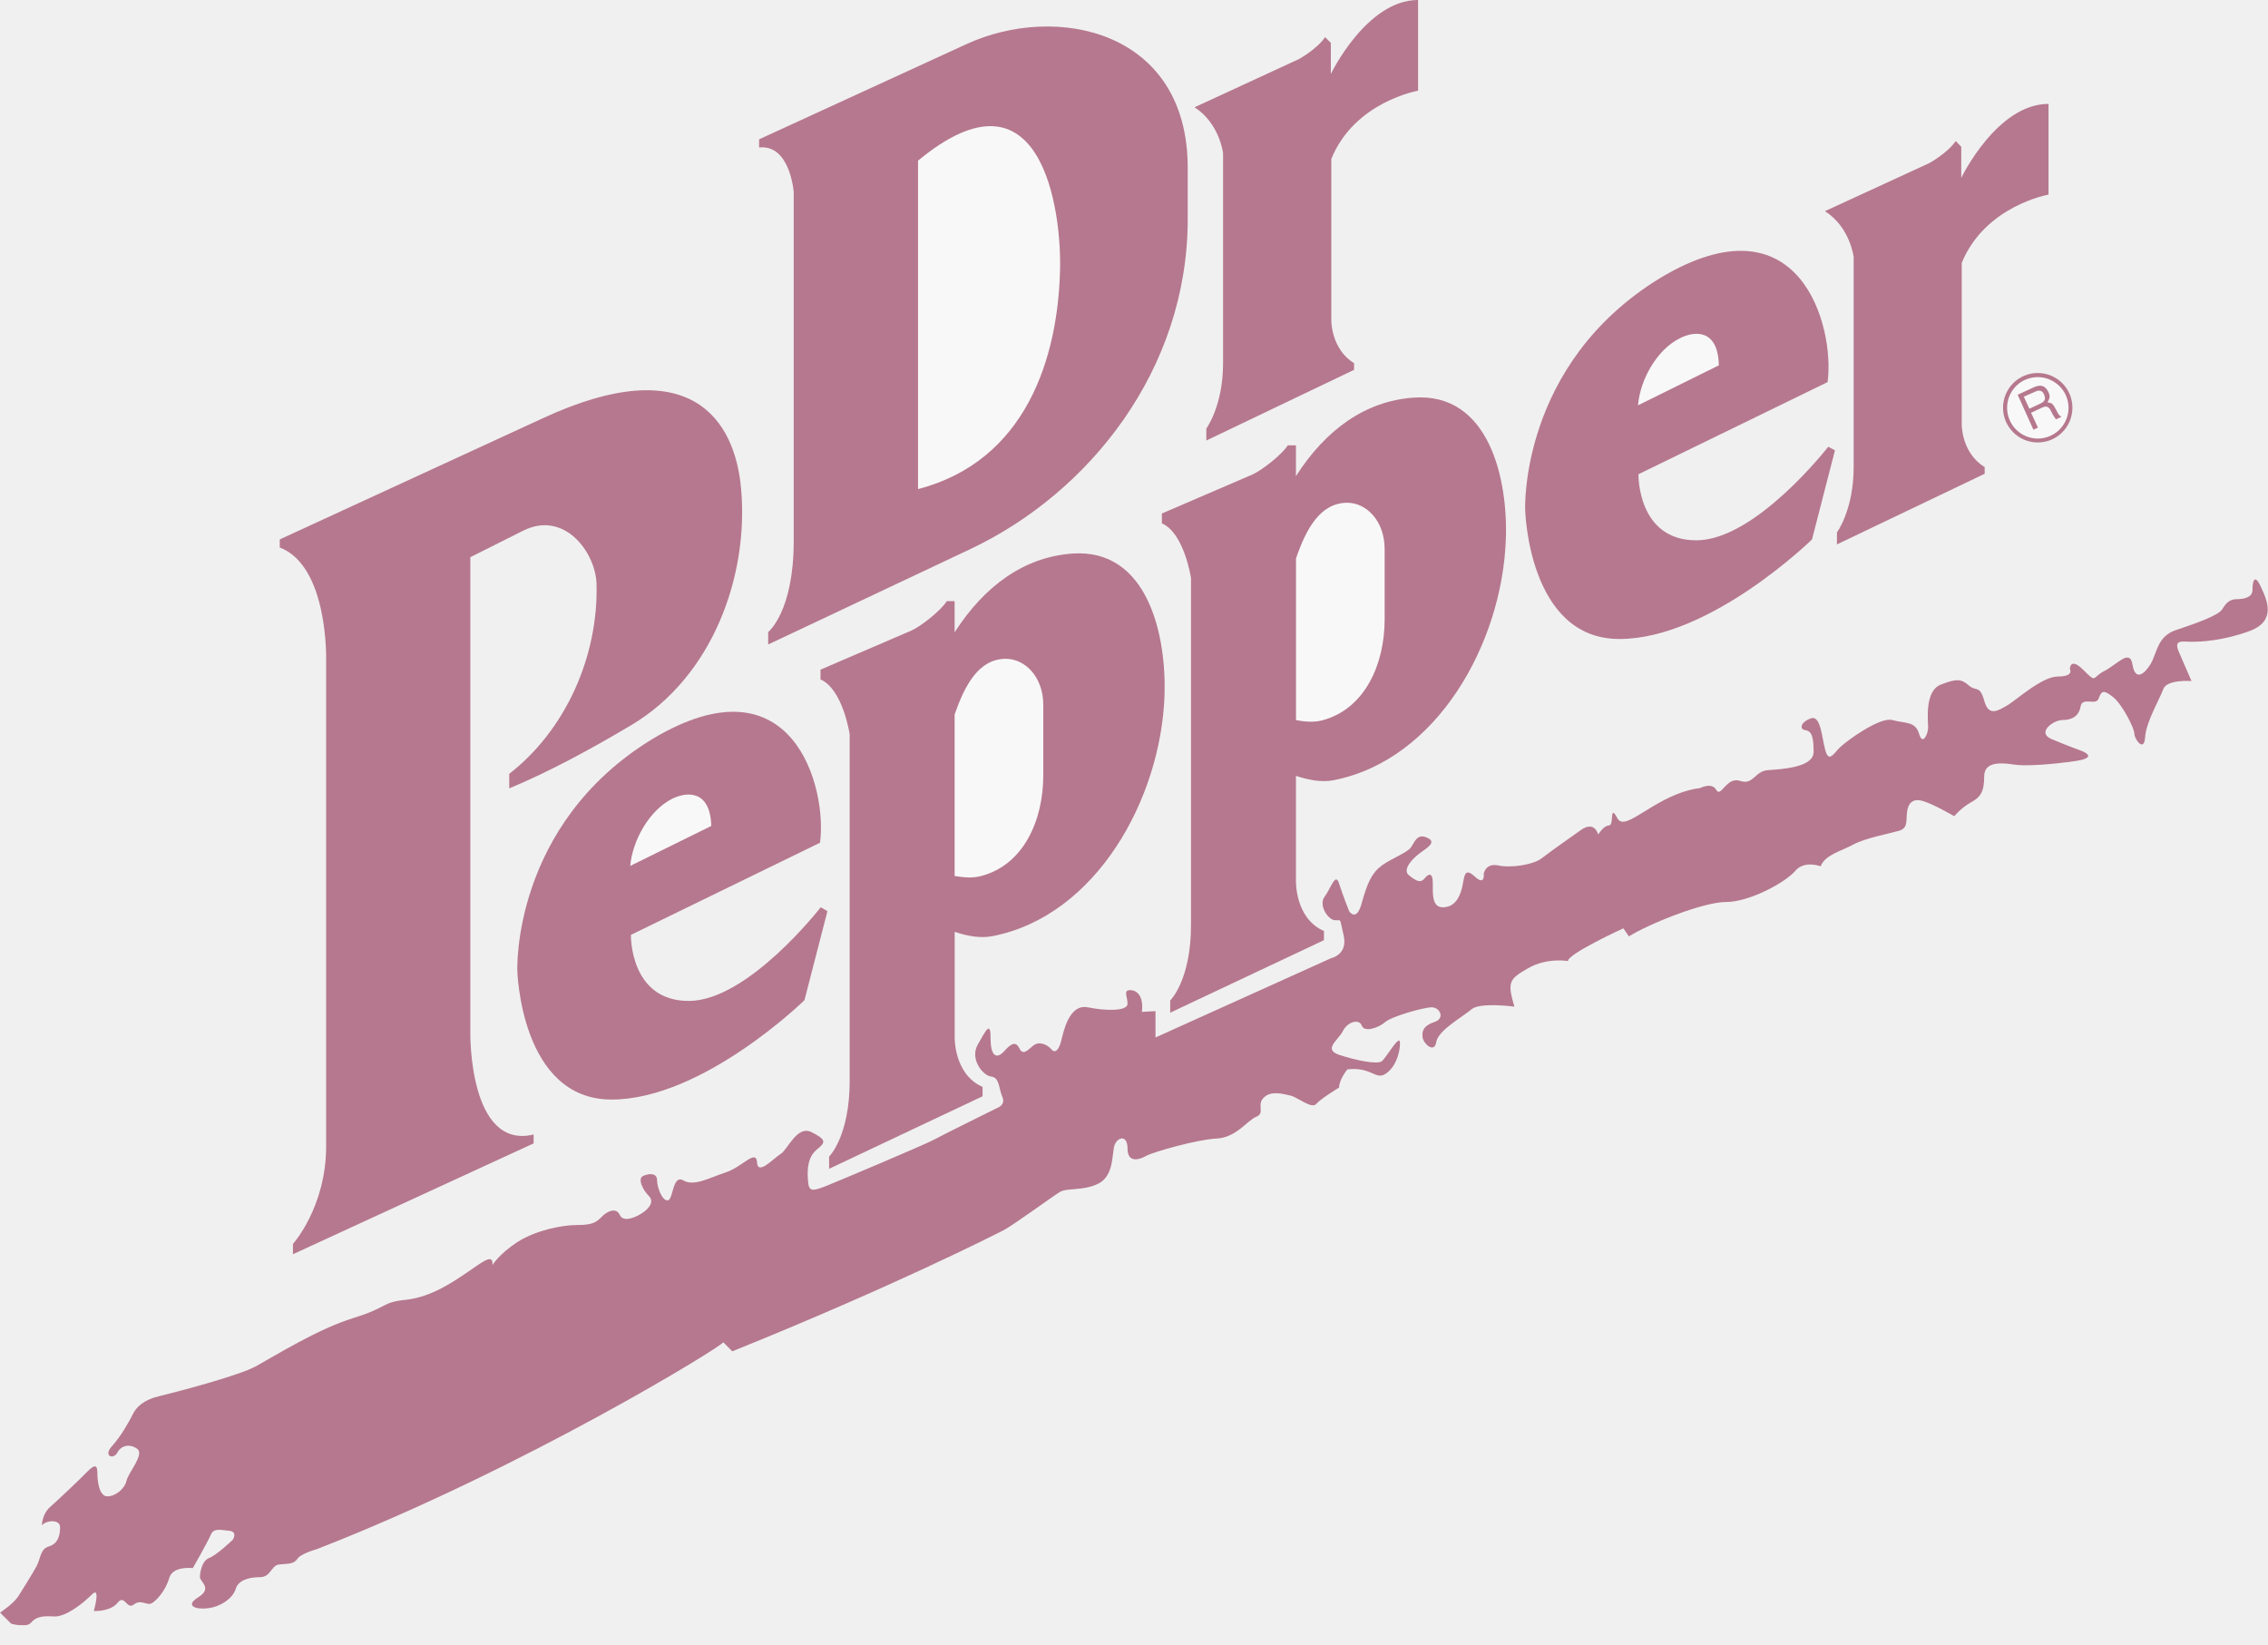
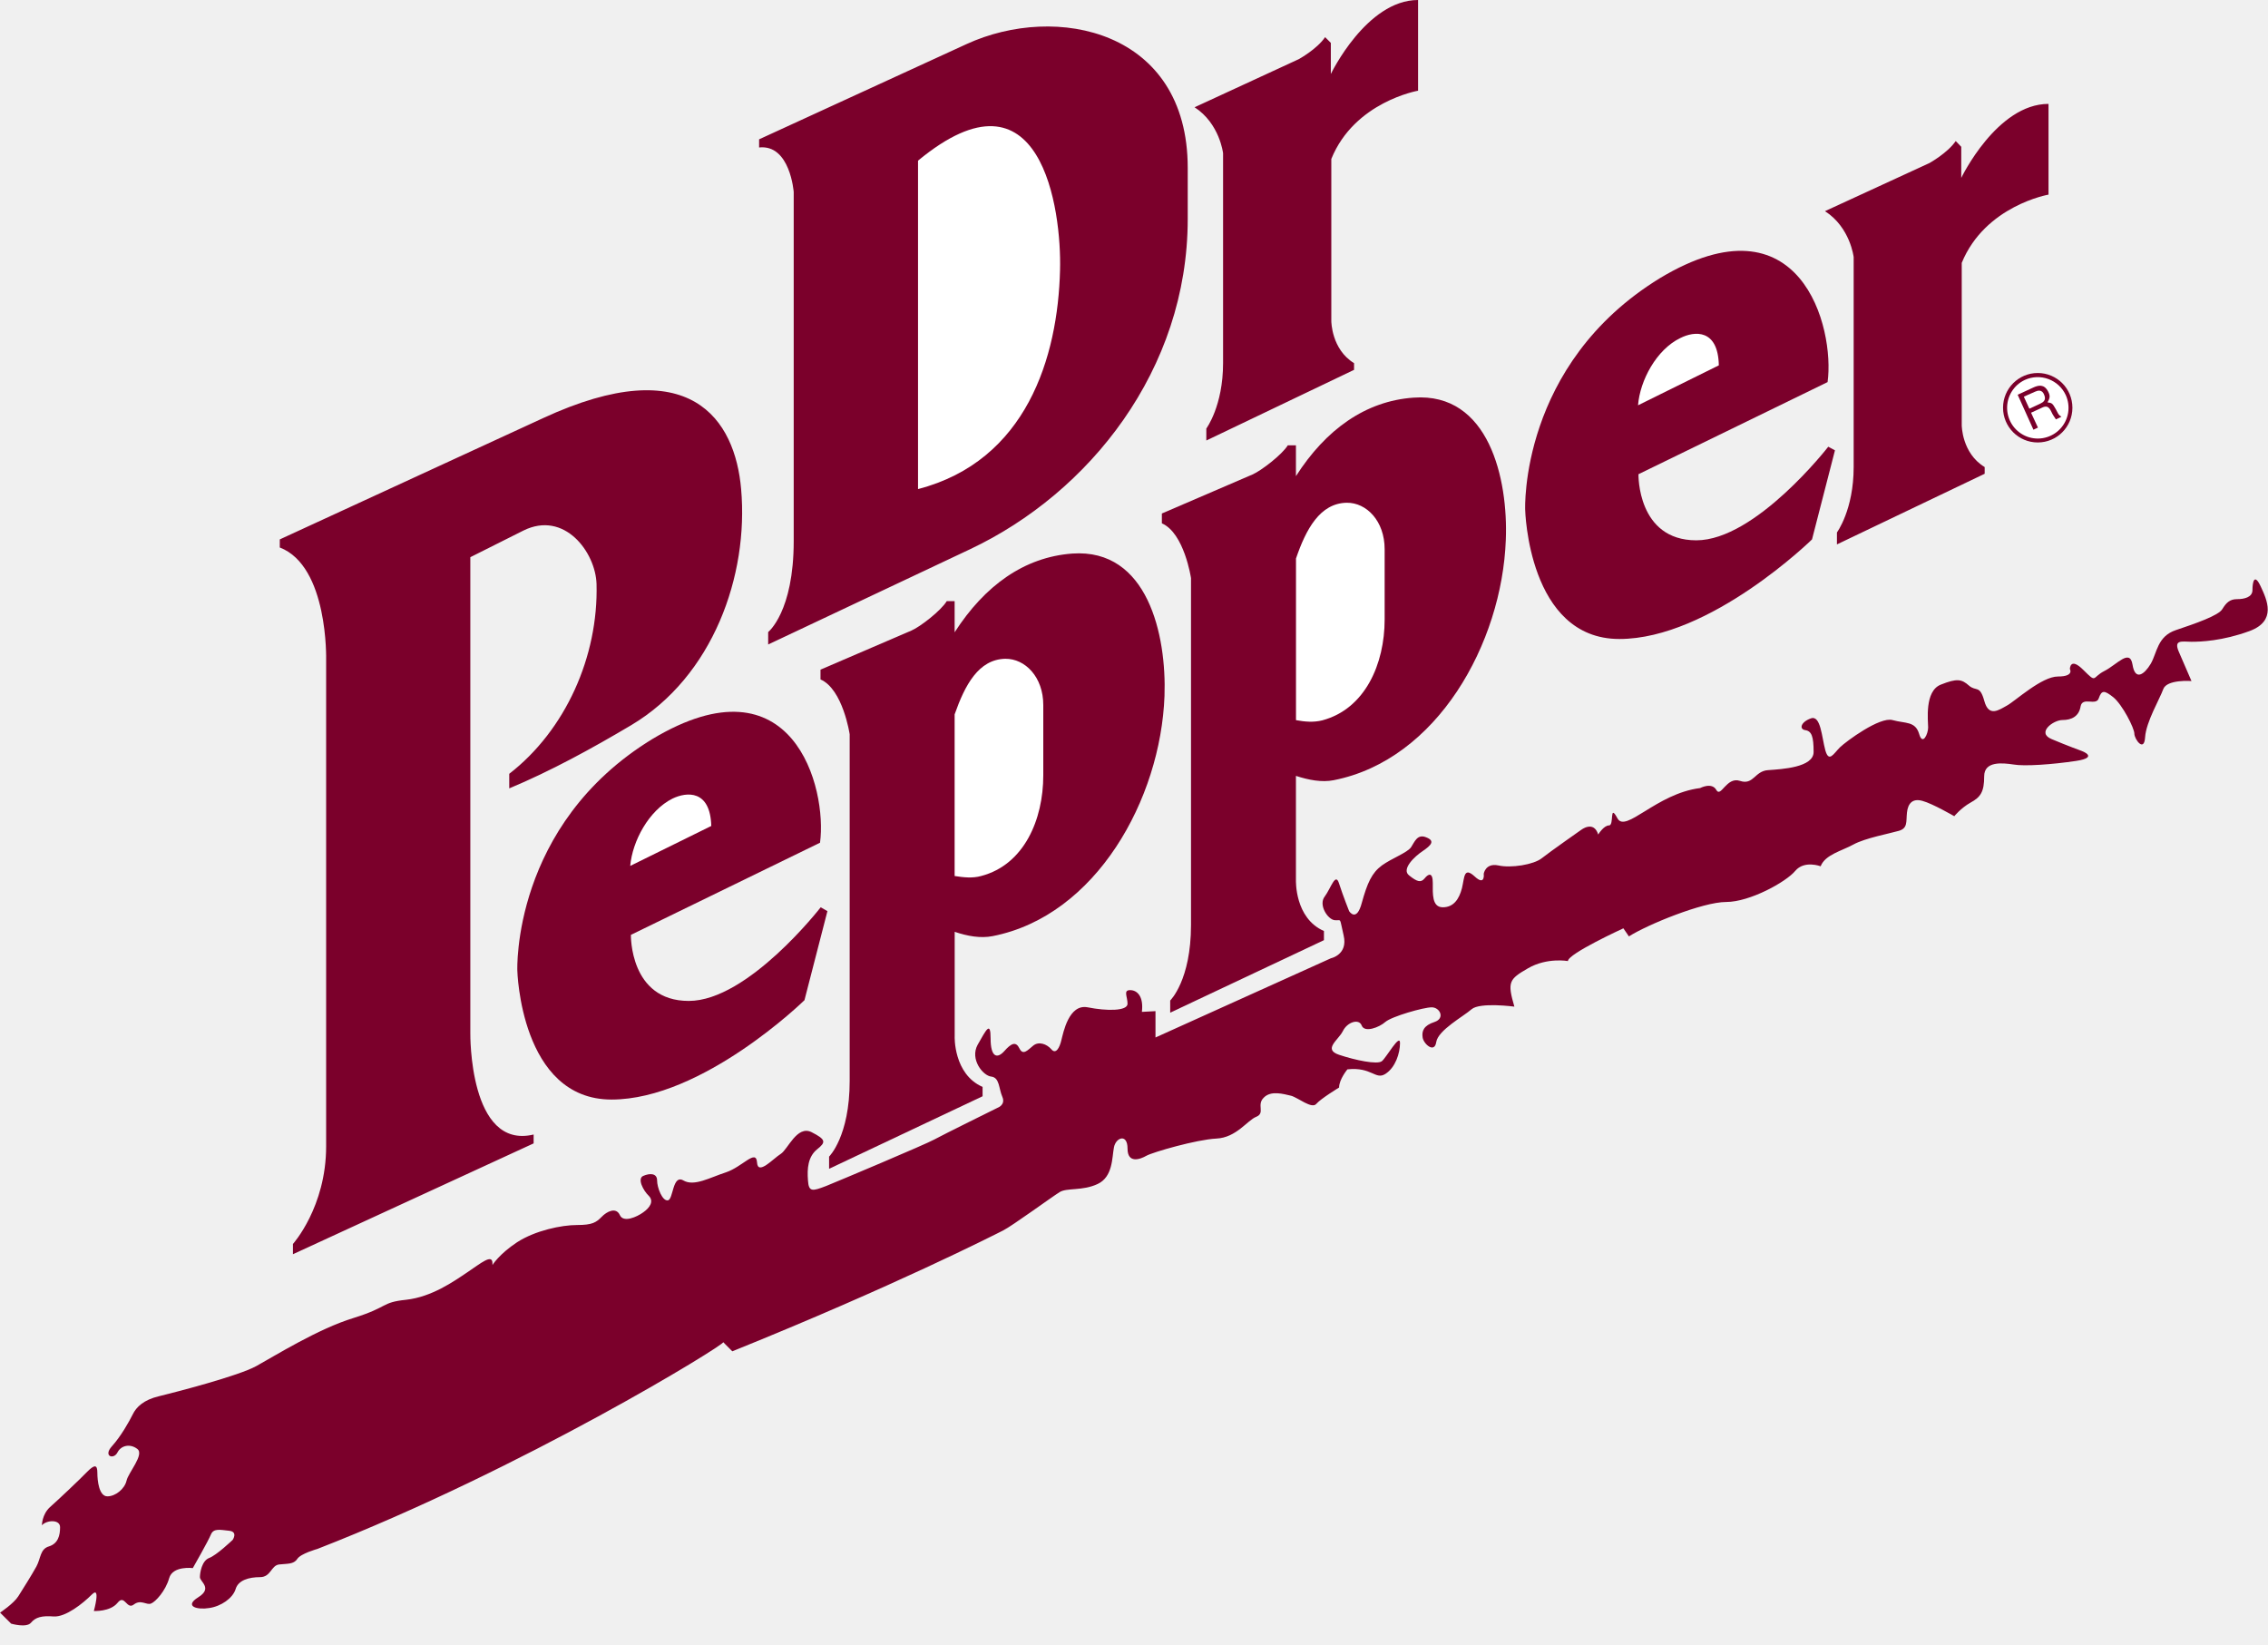
<svg xmlns="http://www.w3.org/2000/svg" width="80" height="58" viewBox="0 0 80 58" fill="none">
-   <g opacity="0.5" clip-path="url(#clip0_81_70)">
+   <g clip-path="url(#clip0_1922_2264)">
    <path d="M71.878 15.605C72.554 15.605 73.101 15.057 73.101 14.38C73.101 13.703 72.554 13.155 71.878 13.155C71.202 13.155 70.654 13.703 70.654 14.38C70.654 15.057 71.202 15.605 71.878 15.605Z" fill="#7B002B" />
-     <path d="M72.865 13.931C72.954 14.126 72.984 14.343 72.95 14.555C72.916 14.766 72.82 14.963 72.674 15.12C72.529 15.277 72.34 15.387 72.132 15.437C71.924 15.487 71.706 15.474 71.505 15.4C71.305 15.325 71.13 15.193 71.004 15.02C70.879 14.847 70.807 14.64 70.798 14.426C70.79 14.212 70.844 14 70.956 13.817C71.067 13.634 71.23 13.489 71.424 13.399C71.686 13.279 71.985 13.268 72.254 13.368C72.524 13.468 72.744 13.67 72.865 13.931Z" fill="white" />
+     <path d="M72.865 13.931C72.954 14.126 72.984 14.343 72.95 14.555C72.916 14.766 72.82 14.963 72.674 15.12C72.529 15.277 72.34 15.387 72.132 15.437C71.924 15.487 71.706 15.474 71.505 15.4C71.304 15.325 71.13 15.193 71.004 15.02C70.879 14.847 70.807 14.64 70.798 14.426C70.79 14.212 70.844 14 70.956 13.817C71.067 13.634 71.23 13.489 71.424 13.399C71.686 13.279 71.985 13.268 72.254 13.368C72.524 13.468 72.744 13.67 72.865 13.931Z" fill="white" />
    <path d="M46.7 32.835V33.158L41.277 35.715V35.286C41.277 35.286 42.011 34.577 42.011 32.618V20.39C42.011 20.39 41.775 18.802 40.983 18.457V18.11L44.178 16.735C44.49 16.6 45.231 16.026 45.425 15.705H45.712V16.793C46.765 15.147 48.167 14.142 49.861 14.024C52.525 13.828 53.2 16.902 53.115 19.039C52.981 22.686 50.695 26.799 47.044 27.516C46.623 27.6 46.158 27.509 45.712 27.364V31.045C45.714 31.047 45.662 32.381 46.7 32.835Z" fill="#7B002B" />
    <path d="M34.659 38.333V38.663L29.245 41.221V40.791C29.245 40.791 29.971 40.082 29.971 38.123V25.897C29.971 25.897 29.734 24.308 28.942 23.962V23.617L32.146 22.24C32.459 22.107 33.199 21.53 33.394 21.202H33.673V22.3C34.734 20.652 36.126 19.649 37.822 19.523C40.486 19.335 41.151 22.401 41.076 24.546C40.941 28.184 38.665 32.299 35.015 33.015C34.586 33.1 34.121 33.015 33.675 32.863V36.554C33.673 36.55 33.63 37.884 34.659 38.333ZM64.465 13.476L57.794 16.725C57.794 16.725 57.744 19.056 59.835 19.056C61.926 19.056 64.489 15.755 64.489 15.755L64.725 15.883L63.916 19.024C63.916 19.024 60.331 22.536 57.12 22.536C53.899 22.536 53.798 17.975 53.798 17.975C53.798 17.975 53.588 12.851 58.553 9.809C63.521 6.822 64.727 11.567 64.465 13.476Z" fill="#7B002B" />
    <path d="M28.925 29.721L22.254 32.971C22.254 32.971 22.204 35.301 24.295 35.301C26.386 35.301 28.949 31.998 28.949 31.998L29.186 32.134L28.376 35.275C28.376 35.275 24.791 38.779 21.57 38.779C18.359 38.779 18.248 34.23 18.248 34.23C18.248 34.23 18.046 29.096 23.011 26.064C27.981 23.084 29.186 27.812 28.925 29.721Z" fill="#7B002B" />
-     <path d="M18.823 40.012V40.325L10.333 44.234V43.872C10.333 43.872 11.504 42.572 11.504 40.427V23.277C11.504 23.277 11.589 19.968 9.869 19.309V19.024L19.144 14.752C24.362 12.335 25.931 14.81 26.142 17.249C26.412 20.298 25.148 23.859 22.264 25.576C20.857 26.411 19.421 27.195 17.963 27.805V27.291C19.946 25.754 21.109 23.154 21.042 20.596C21.008 19.472 19.905 17.996 18.462 18.712L16.59 19.651V36.444C16.59 36.442 16.537 40.562 18.823 40.012ZM70.006 16.472V16.709L64.795 19.2V18.778C64.795 18.778 65.385 17.984 65.385 16.472V9.068C65.385 9.068 65.267 8.021 64.373 7.447L68.057 5.751C68.057 5.751 68.698 5.396 68.985 4.974L69.18 5.177V6.274C69.18 6.274 70.435 3.664 72.258 3.664V6.864C72.258 6.864 70.025 7.252 69.197 9.271V14.995C69.197 14.995 69.197 15.984 70.006 16.472ZM47.762 12.808V13.044L42.551 15.536V15.114C42.551 15.114 43.142 14.32 43.142 12.808V5.404C43.142 5.404 43.023 4.357 42.137 3.783L45.813 2.086C45.813 2.086 46.454 1.734 46.741 1.31L46.943 1.512V2.61C46.943 2.61 48.199 0 50.02 0V3.199C50.02 3.199 47.777 3.587 46.96 5.606V11.331C46.962 11.331 46.962 12.318 47.762 12.808ZM34.22 19.369L27.096 22.73V22.291C27.096 22.291 27.997 21.581 27.997 19.082V6.772C27.997 6.772 27.872 5.083 26.776 5.201V4.914L34.095 1.554C37.258 0.101 41.895 1.064 41.895 5.918V7.725C41.894 13.044 38.419 17.386 34.22 19.369ZM11.193 54.629C11.193 54.629 10.611 54.788 10.485 54.981C10.358 55.176 10.131 55.143 9.844 55.176C9.558 55.212 9.558 55.623 9.17 55.623C8.789 55.623 8.401 55.726 8.31 56.047C8.208 56.368 7.796 56.655 7.373 56.713C6.96 56.781 6.479 56.655 6.994 56.332C7.509 56.01 7.052 55.784 7.052 55.623C7.052 55.464 7.12 55.049 7.373 54.949C7.635 54.856 8.208 54.308 8.208 54.308C8.208 54.308 8.403 54.021 8.083 53.987C7.762 53.953 7.536 53.895 7.442 54.114C7.35 54.342 6.801 55.304 6.801 55.304C6.801 55.304 6.093 55.212 5.967 55.659C5.842 56.105 5.486 56.494 5.327 56.554C5.167 56.621 4.972 56.394 4.719 56.589C4.466 56.785 4.399 56.208 4.146 56.529C3.884 56.85 3.31 56.816 3.31 56.816C3.31 56.816 3.563 55.914 3.243 56.233C2.922 56.554 2.315 57.036 1.894 57.01C1.48 56.976 1.253 57.036 1.094 57.229C0.934 57.422 0.393 57.263 0.393 57.263L0.003 56.874C0.003 56.874 0.483 56.554 0.644 56.3C0.805 56.047 1.125 55.533 1.285 55.246C1.444 54.951 1.41 54.63 1.731 54.537C2.051 54.435 2.119 54.148 2.119 53.861C2.119 53.576 1.639 53.608 1.478 53.794C1.478 53.794 1.478 53.413 1.764 53.152C2.051 52.899 2.827 52.165 3.08 51.902C3.333 51.649 3.434 51.649 3.434 51.938C3.434 52.223 3.492 52.773 3.788 52.773C4.075 52.773 4.395 52.51 4.463 52.223C4.523 51.938 5.104 51.296 4.843 51.101C4.59 50.906 4.27 50.974 4.142 51.227C4.007 51.488 3.629 51.36 3.947 51.007C4.268 50.653 4.555 50.137 4.682 49.883C4.807 49.621 5.07 49.369 5.609 49.242C6.158 49.107 8.401 48.532 9.042 48.178C9.683 47.825 11.225 46.861 12.473 46.482C13.721 46.093 13.434 45.932 14.328 45.84C15.229 45.739 15.998 45.198 16.477 44.876C16.957 44.555 17.371 44.202 17.371 44.555V44.615C17.371 44.615 17.6 44.234 18.239 43.812C18.88 43.397 19.807 43.204 20.354 43.204C20.901 43.204 21.029 43.11 21.222 42.917C21.407 42.722 21.73 42.564 21.863 42.851C21.988 43.136 22.47 42.917 22.689 42.757C22.918 42.596 23.077 42.369 22.884 42.174C22.689 41.988 22.47 41.566 22.689 41.472C22.918 41.371 23.178 41.371 23.178 41.633C23.178 41.887 23.366 42.369 23.558 42.333C23.753 42.309 23.718 41.406 24.106 41.633C24.486 41.853 25.033 41.532 25.607 41.346C26.189 41.151 26.669 40.511 26.703 40.993C26.727 41.474 27.276 40.858 27.538 40.697C27.791 40.538 28.112 39.676 28.625 39.928C29.139 40.19 29.139 40.282 28.82 40.536C28.5 40.798 28.466 41.211 28.5 41.633C28.526 42.048 28.659 42.012 29.14 41.828C29.622 41.633 32.665 40.352 32.952 40.19C33.239 40.031 35.195 39.066 35.195 39.066C35.195 39.066 35.481 38.965 35.354 38.678C35.228 38.391 35.262 38.005 34.966 37.969C34.679 37.943 34.2 37.361 34.486 36.845C34.781 36.331 34.942 35.984 34.942 36.626C34.942 37.269 35.161 37.361 35.421 37.074C35.674 36.787 35.836 36.719 35.961 36.98C36.087 37.233 36.248 37.038 36.443 36.879C36.638 36.717 36.922 36.819 37.084 37.005C37.243 37.2 37.378 36.946 37.438 36.684C37.505 36.428 37.698 35.398 38.365 35.526C39.04 35.661 39.772 35.661 39.772 35.4C39.772 35.147 39.611 34.92 39.864 34.92C40.117 34.92 40.344 35.147 40.278 35.687L40.758 35.661V36.59L46.947 33.796C46.947 33.796 47.554 33.67 47.395 32.993C47.236 32.316 47.335 32.479 47.075 32.453C46.822 32.419 46.501 31.905 46.728 31.618C46.947 31.323 47.108 30.747 47.234 31.162C47.369 31.584 47.588 32.134 47.588 32.134C47.588 32.134 47.85 32.548 48.036 31.839C48.231 31.137 48.388 30.785 48.744 30.522C49.096 30.268 49.638 30.075 49.773 29.88C49.898 29.692 49.992 29.398 50.312 29.533C50.633 29.659 50.472 29.818 50.187 30.013C49.9 30.201 49.419 30.657 49.705 30.875C49.992 31.104 50.119 31.137 50.252 30.978C50.38 30.816 50.539 30.749 50.539 31.137C50.539 31.518 50.505 31.998 50.893 31.998C51.272 31.998 51.467 31.713 51.568 31.325C51.66 30.944 51.628 30.556 52.016 30.91C52.394 31.263 52.336 30.816 52.336 30.816C52.336 30.816 52.394 30.428 52.85 30.522C53.295 30.623 54.097 30.496 54.384 30.268C54.671 30.04 55.767 29.272 55.767 29.272C55.767 29.272 56.215 28.918 56.374 29.432C56.374 29.432 56.569 29.111 56.755 29.111C56.949 29.111 56.755 28.31 57.051 28.858C57.337 29.398 58.424 27.987 59.968 27.794C59.968 27.794 60.382 27.574 60.541 27.861C60.701 28.148 60.896 27.381 61.375 27.54C61.855 27.702 61.891 27.188 62.37 27.161C62.852 27.126 63.972 27.068 63.972 26.52C63.972 25.979 63.905 25.784 63.676 25.75C63.457 25.717 63.517 25.465 63.871 25.338C64.225 25.203 64.259 26.004 64.385 26.46C64.512 26.908 64.671 26.587 64.9 26.358C65.127 26.139 66.307 25.27 66.755 25.396C67.21 25.521 67.555 25.43 67.692 25.876C67.817 26.325 68.012 25.876 68.012 25.659C68.012 25.43 67.877 24.373 68.458 24.146C69.032 23.917 69.193 23.951 69.453 24.18C69.706 24.399 69.834 24.146 69.993 24.72C70.152 25.304 70.506 25.041 70.795 24.882C71.089 24.72 72.016 23.859 72.59 23.859C73.173 23.859 73.011 23.596 73.011 23.596C73.011 23.596 73.011 23.15 73.491 23.632C73.973 24.112 73.778 23.895 74.226 23.666C74.674 23.439 75.127 22.863 75.221 23.439C75.312 24.022 75.635 23.791 75.862 23.413C76.09 23.024 76.09 22.441 76.755 22.221C77.43 21.994 78.266 21.707 78.391 21.478C78.526 21.259 78.653 21.131 78.905 21.131C79.167 21.131 79.452 21.063 79.452 20.81C79.452 20.547 79.512 20.193 79.738 20.675C79.965 21.157 80.312 21.898 79.351 22.255C78.389 22.608 77.621 22.634 77.301 22.634C76.98 22.634 76.66 22.54 76.855 22.988L77.301 24.019C77.301 24.019 76.433 23.951 76.306 24.304C76.178 24.658 75.698 25.461 75.665 26.002C75.631 26.55 75.286 26.067 75.286 25.874C75.286 25.681 74.865 24.854 74.544 24.591C74.224 24.337 74.132 24.337 74.031 24.625C73.939 24.912 73.457 24.557 73.39 24.912C73.332 25.266 73.07 25.394 72.749 25.394C72.429 25.394 71.822 25.84 72.369 26.067C72.909 26.296 73.422 26.482 73.422 26.482C73.422 26.482 74.063 26.711 73.227 26.837C72.391 26.962 71.406 27.032 71.018 26.962C70.63 26.904 69.989 26.837 69.989 27.377C69.989 27.925 69.864 28.113 69.507 28.306C69.163 28.501 68.934 28.786 68.934 28.786C68.934 28.786 68.166 28.34 67.812 28.246C67.458 28.145 67.298 28.34 67.265 28.66C67.231 28.981 67.298 29.21 66.978 29.302C66.657 29.396 65.788 29.557 65.376 29.784C64.962 30.012 64.381 30.139 64.22 30.552C64.22 30.552 63.646 30.332 63.326 30.713C63.005 31.102 61.724 31.811 60.89 31.811C60.056 31.811 58.1 32.614 57.457 33.025L57.262 32.74C57.262 32.74 55.306 33.635 55.306 33.895C55.306 33.895 54.572 33.76 53.899 34.149C53.224 34.537 53.164 34.631 53.417 35.502C53.417 35.502 52.205 35.34 51.909 35.593C51.622 35.847 50.728 36.329 50.661 36.751C50.601 37.164 50.213 36.817 50.181 36.59C50.146 36.363 50.215 36.168 50.603 36.042C50.983 35.914 50.788 35.526 50.502 35.526C50.215 35.526 49.093 35.847 48.866 36.042C48.647 36.237 48.131 36.43 48.032 36.169C47.938 35.914 47.524 36.042 47.367 36.365C47.206 36.685 46.659 37.006 47.232 37.2C47.815 37.395 48.581 37.552 48.742 37.427C48.901 37.301 49.383 36.43 49.383 36.785C49.383 37.14 49.224 37.646 48.87 37.873C48.516 38.102 48.388 37.62 47.528 37.714C47.528 37.714 47.234 38.066 47.234 38.355C47.234 38.355 46.593 38.744 46.432 38.93C46.273 39.125 45.791 38.712 45.538 38.644C45.276 38.584 44.83 38.449 44.577 38.712C44.314 38.965 44.637 39.252 44.314 39.386C43.994 39.511 43.614 40.121 42.907 40.155C42.206 40.189 40.664 40.635 40.438 40.761C40.218 40.888 39.772 41.048 39.772 40.508C39.772 39.96 39.351 40.119 39.291 40.474C39.223 40.827 39.257 41.504 38.717 41.757C38.178 42.01 37.629 41.883 37.376 42.044C37.115 42.204 35.706 43.234 35.386 43.395C35.065 43.556 31.541 45.354 25.831 47.658L25.511 47.337C25.569 47.425 18.462 51.799 11.193 54.629Z" fill="#7B002B" />
-     <path d="M33.673 25.195V30.895C33.984 30.944 34.304 30.98 34.608 30.895C36.126 30.497 36.8 28.903 36.8 27.347V24.865C36.8 23.876 36.16 23.227 35.461 23.234C34.514 23.253 34.035 24.165 33.673 25.195ZM25.089 29.13L22.23 30.539C22.307 29.661 22.887 28.58 23.721 28.165C24.22 27.923 25.054 27.846 25.089 29.13ZM32.382 17.249V5.666C36.74 2.06 37.449 7.415 37.391 9.526C37.316 12.598 36.21 16.253 32.382 17.249ZM60.629 12.885L57.779 14.294C57.847 13.416 58.43 12.327 59.271 11.922C59.769 11.669 60.603 11.594 60.629 12.885ZM45.714 19.697V25.398C46.027 25.456 46.338 25.482 46.642 25.405C48.159 25 48.841 23.405 48.841 21.85V19.369C48.841 18.373 48.2 17.722 47.502 17.731C46.557 17.748 46.066 18.667 45.714 19.697Z" fill="white" />
+     <path d="M18.823 40.012V40.325L10.333 44.234V43.872C10.333 43.872 11.504 42.572 11.504 40.427V23.277C11.504 23.277 11.589 19.968 9.869 19.309V19.024L19.144 14.752C24.362 12.335 25.931 14.81 26.142 17.249C26.412 20.298 25.148 23.859 22.264 25.576C20.857 26.411 19.421 27.195 17.963 27.805V27.291C19.946 25.754 21.11 23.154 21.042 20.596C21.008 19.472 19.905 17.996 18.462 18.712L16.59 19.651V36.444C16.59 36.442 16.537 40.562 18.823 40.012ZM70.006 16.472V16.709L64.795 19.2V18.778C64.795 18.778 65.385 17.984 65.385 16.472V9.068C65.385 9.068 65.267 8.021 64.373 7.447L68.057 5.751C68.057 5.751 68.698 5.396 68.985 4.974L69.18 5.177V6.274C69.18 6.274 70.435 3.664 72.258 3.664V6.864C72.258 6.864 70.025 7.252 69.197 9.271V14.995C69.197 14.995 69.197 15.984 70.006 16.472ZM47.762 12.808V13.044L42.551 15.536V15.114C42.551 15.114 43.142 14.32 43.142 12.808V5.404C43.142 5.404 43.023 4.357 42.137 3.783L45.813 2.086C45.813 2.086 46.454 1.734 46.741 1.31L46.943 1.512V2.61C46.943 2.61 48.199 0 50.02 0V3.199C50.02 3.199 47.777 3.587 46.96 5.606V11.331C46.962 11.331 46.962 12.318 47.762 12.808ZM34.22 19.369L27.096 22.73V22.291C27.096 22.291 27.997 21.581 27.997 19.082V6.772C27.997 6.772 27.872 5.083 26.776 5.201V4.914L34.095 1.554C37.258 0.101 41.895 1.064 41.895 5.918V7.725C41.894 13.044 38.419 17.386 34.22 19.369ZM11.193 54.629C11.193 54.629 10.611 54.788 10.485 54.981C10.358 55.176 10.131 55.143 9.844 55.176C9.558 55.212 9.558 55.623 9.17 55.623C8.789 55.623 8.401 55.726 8.31 56.047C8.208 56.368 7.796 56.655 7.373 56.713C6.96 56.781 6.479 56.655 6.994 56.332C7.51 56.01 7.052 55.784 7.052 55.623C7.052 55.464 7.12 55.049 7.373 54.949C7.635 54.856 8.208 54.308 8.208 54.308C8.208 54.308 8.403 54.021 8.083 53.987C7.762 53.953 7.536 53.895 7.442 54.114C7.35 54.342 6.801 55.304 6.801 55.304C6.801 55.304 6.093 55.212 5.967 55.659C5.842 56.105 5.486 56.494 5.327 56.554C5.167 56.621 4.972 56.394 4.719 56.589C4.466 56.785 4.399 56.208 4.146 56.529C3.884 56.85 3.31 56.816 3.31 56.816C3.31 56.816 3.563 55.914 3.243 56.233C2.922 56.554 2.315 57.036 1.894 57.01C1.48 56.976 1.253 57.036 1.094 57.229C0.934 57.422 0.393 57.263 0.393 57.263L0.003 56.874C0.003 56.874 0.483 56.554 0.644 56.3C0.805 56.047 1.126 55.533 1.285 55.246C1.444 54.951 1.41 54.63 1.731 54.537C2.051 54.435 2.119 54.148 2.119 53.861C2.119 53.576 1.639 53.608 1.478 53.794C1.478 53.794 1.478 53.413 1.764 53.152C2.051 52.899 2.827 52.165 3.08 51.902C3.333 51.649 3.434 51.649 3.434 51.938C3.434 52.223 3.492 52.773 3.788 52.773C4.075 52.773 4.395 52.51 4.463 52.223C4.523 51.938 5.104 51.296 4.843 51.101C4.59 50.906 4.27 50.974 4.142 51.227C4.007 51.488 3.629 51.36 3.947 51.007C4.268 50.653 4.555 50.137 4.682 49.883C4.808 49.621 5.07 49.369 5.609 49.242C6.159 49.107 8.401 48.532 9.042 48.178C9.683 47.825 11.225 46.861 12.473 46.482C13.721 46.093 13.434 45.932 14.328 45.84C15.229 45.739 15.998 45.198 16.477 44.876C16.957 44.555 17.371 44.202 17.371 44.555V44.615C17.371 44.615 17.6 44.234 18.239 43.812C18.88 43.397 19.807 43.204 20.354 43.204C20.901 43.204 21.029 43.11 21.222 42.917C21.407 42.722 21.73 42.564 21.863 42.851C21.988 43.136 22.47 42.917 22.689 42.757C22.918 42.596 23.077 42.369 22.884 42.174C22.689 41.988 22.47 41.566 22.689 41.472C22.918 41.371 23.178 41.371 23.178 41.633C23.178 41.887 23.366 42.369 23.558 42.333C23.753 42.309 23.718 41.406 24.106 41.633C24.486 41.853 25.033 41.532 25.607 41.346C26.189 41.151 26.669 40.511 26.703 40.993C26.727 41.474 27.276 40.858 27.538 40.697C27.791 40.538 28.112 39.676 28.625 39.928C29.139 40.19 29.139 40.282 28.82 40.536C28.5 40.798 28.466 41.211 28.5 41.633C28.526 42.048 28.659 42.012 29.14 41.828C29.622 41.633 32.665 40.352 32.952 40.19C33.239 40.031 35.195 39.066 35.195 39.066C35.195 39.066 35.481 38.965 35.354 38.678C35.228 38.391 35.262 38.005 34.966 37.969C34.679 37.943 34.2 37.361 34.486 36.845C34.781 36.331 34.942 35.984 34.942 36.626C34.942 37.269 35.161 37.361 35.422 37.074C35.674 36.787 35.836 36.719 35.961 36.98C36.087 37.233 36.248 37.038 36.443 36.879C36.638 36.717 36.922 36.819 37.084 37.005C37.243 37.2 37.378 36.946 37.438 36.684C37.505 36.428 37.698 35.398 38.365 35.526C39.04 35.661 39.772 35.661 39.772 35.4C39.772 35.147 39.611 34.92 39.864 34.92C40.117 34.92 40.344 35.147 40.278 35.687L40.758 35.661V36.59L46.947 33.796C46.947 33.796 47.554 33.67 47.395 32.993C47.236 32.316 47.335 32.479 47.075 32.453C46.822 32.419 46.501 31.905 46.728 31.618C46.947 31.323 47.108 30.747 47.234 31.162C47.369 31.584 47.588 32.134 47.588 32.134C47.588 32.134 47.85 32.548 48.036 31.839C48.231 31.137 48.388 30.785 48.744 30.522C49.096 30.268 49.638 30.075 49.773 29.88C49.898 29.692 49.992 29.398 50.312 29.533C50.633 29.659 50.472 29.818 50.187 30.013C49.9 30.201 49.419 30.657 49.705 30.875C49.992 31.104 50.12 31.137 50.252 30.978C50.38 30.816 50.539 30.749 50.539 31.137C50.539 31.518 50.505 31.998 50.893 31.998C51.272 31.998 51.467 31.713 51.568 31.325C51.66 30.944 51.628 30.556 52.016 30.91C52.394 31.263 52.336 30.816 52.336 30.816C52.336 30.816 52.394 30.428 52.85 30.522C53.296 30.623 54.097 30.496 54.384 30.268C54.671 30.04 55.767 29.272 55.767 29.272C55.767 29.272 56.215 28.918 56.374 29.432C56.374 29.432 56.569 29.111 56.755 29.111C56.949 29.111 56.755 28.31 57.051 28.858C57.337 29.398 58.424 27.987 59.968 27.794C59.968 27.794 60.382 27.574 60.541 27.861C60.701 28.148 60.896 27.381 61.375 27.54C61.855 27.702 61.891 27.188 62.37 27.161C62.852 27.126 63.972 27.068 63.972 26.52C63.972 25.979 63.905 25.784 63.676 25.75C63.457 25.717 63.517 25.465 63.871 25.338C64.225 25.203 64.259 26.004 64.385 26.46C64.512 26.908 64.671 26.587 64.9 26.358C65.127 26.139 66.307 25.27 66.755 25.396C67.21 25.521 67.555 25.43 67.692 25.876C67.817 26.325 68.012 25.876 68.012 25.659C68.012 25.43 67.877 24.373 68.458 24.146C69.032 23.917 69.193 23.951 69.453 24.18C69.706 24.399 69.834 24.146 69.993 24.72C70.152 25.304 70.506 25.041 70.795 24.882C71.089 24.72 72.017 23.859 72.59 23.859C73.173 23.859 73.012 23.596 73.012 23.596C73.012 23.596 73.012 23.15 73.491 23.632C73.973 24.112 73.778 23.895 74.226 23.666C74.674 23.439 75.127 22.863 75.221 23.439C75.313 24.022 75.635 23.791 75.862 23.413C76.09 23.024 76.09 22.441 76.755 22.221C77.43 21.994 78.266 21.707 78.391 21.478C78.526 21.259 78.653 21.131 78.905 21.131C79.167 21.131 79.452 21.063 79.452 20.81C79.452 20.547 79.512 20.193 79.739 20.675C79.965 21.157 80.312 21.898 79.351 22.255C78.389 22.608 77.621 22.634 77.301 22.634C76.98 22.634 76.66 22.54 76.855 22.988L77.301 24.019C77.301 24.019 76.433 23.951 76.306 24.304C76.178 24.658 75.699 25.461 75.665 26.002C75.631 26.55 75.286 26.067 75.286 25.874C75.286 25.681 74.865 24.854 74.544 24.591C74.224 24.337 74.132 24.337 74.031 24.625C73.939 24.912 73.457 24.557 73.39 24.912C73.332 25.266 73.07 25.394 72.749 25.394C72.429 25.394 71.822 25.84 72.369 26.067C72.909 26.296 73.422 26.482 73.422 26.482C73.422 26.482 74.063 26.711 73.227 26.837C72.391 26.962 71.406 27.032 71.018 26.962C70.63 26.904 69.989 26.837 69.989 27.377C69.989 27.925 69.864 28.113 69.508 28.306C69.163 28.501 68.934 28.786 68.934 28.786C68.934 28.786 68.166 28.34 67.812 28.246C67.458 28.145 67.298 28.34 67.265 28.66C67.231 28.981 67.298 29.21 66.978 29.302C66.657 29.396 65.788 29.557 65.376 29.784C64.962 30.012 64.381 30.139 64.22 30.552C64.22 30.552 63.646 30.332 63.326 30.713C63.005 31.102 61.724 31.811 60.89 31.811C60.056 31.811 58.1 32.614 57.457 33.025L57.262 32.74C57.262 32.74 55.306 33.635 55.306 33.895C55.306 33.895 54.572 33.76 53.899 34.149C53.224 34.537 53.164 34.631 53.417 35.502C53.417 35.502 52.205 35.34 51.909 35.593C51.622 35.847 50.728 36.329 50.661 36.751C50.601 37.164 50.213 36.817 50.181 36.59C50.146 36.363 50.215 36.168 50.603 36.042C50.983 35.914 50.788 35.526 50.502 35.526C50.215 35.526 49.093 35.847 48.866 36.042C48.647 36.237 48.131 36.43 48.032 36.169C47.938 35.914 47.524 36.042 47.367 36.365C47.206 36.685 46.659 37.006 47.232 37.2C47.815 37.395 48.581 37.552 48.742 37.427C48.901 37.301 49.383 36.43 49.383 36.785C49.383 37.14 49.224 37.646 48.87 37.873C48.516 38.102 48.388 37.62 47.528 37.714C47.528 37.714 47.234 38.066 47.234 38.355C47.234 38.355 46.593 38.744 46.432 38.93C46.273 39.125 45.791 38.712 45.538 38.644C45.276 38.584 44.83 38.449 44.577 38.712C44.315 38.965 44.637 39.252 44.315 39.386C43.994 39.511 43.614 40.121 42.907 40.155C42.206 40.189 40.664 40.635 40.438 40.761C40.218 40.888 39.772 41.048 39.772 40.508C39.772 39.96 39.351 40.119 39.291 40.474C39.223 40.827 39.257 41.504 38.718 41.757C38.178 42.01 37.629 41.883 37.376 42.044C37.115 42.204 35.706 43.234 35.386 43.395C35.066 43.556 31.541 45.354 25.831 47.658L25.511 47.337C25.569 47.425 18.462 51.799 11.193 54.629Z" fill="#7B002B" />
+     <path d="M33.673 25.195V30.895C33.984 30.944 34.304 30.98 34.608 30.895C36.126 30.497 36.8 28.903 36.8 27.347V24.865C36.8 23.876 36.16 23.227 35.461 23.234C34.514 23.253 34.035 24.165 33.673 25.195ZM25.089 29.13L22.23 30.539C22.307 29.661 22.887 28.58 23.721 28.165C24.22 27.923 25.054 27.846 25.089 29.13ZM32.382 17.249V5.666C36.74 2.06 37.449 7.415 37.391 9.526C37.316 12.598 36.21 16.253 32.382 17.249ZM60.629 12.885L57.779 14.294C57.847 13.416 58.429 12.327 59.271 11.922C59.769 11.669 60.603 11.594 60.629 12.885ZM45.714 19.697V25.398C46.027 25.456 46.338 25.482 46.642 25.405C48.159 25 48.841 23.405 48.841 21.85V19.369C48.841 18.373 48.2 17.722 47.502 17.731C46.557 17.748 46.066 18.667 45.714 19.697Z" fill="white" />
    <path d="M71.726 15.155L71.885 15.08L71.642 14.556L72.046 14.37C72.299 14.252 72.333 14.513 72.425 14.648L72.519 14.791L72.714 14.699C72.594 14.624 72.603 14.59 72.519 14.438C72.401 14.236 72.391 14.209 72.223 14.192C72.307 14.04 72.324 13.965 72.247 13.813C72.105 13.536 71.902 13.584 71.717 13.669L71.17 13.922L71.726 15.155Z" fill="#7B002B" />
    <path d="M71.786 13.813C71.878 13.772 72.039 13.72 72.114 13.947C72.174 14.108 72.08 14.183 71.97 14.234L71.582 14.414L71.387 13.99L71.786 13.813Z" fill="white" />
  </g>
  <defs>
-     <clipPath id="clip0_81_70">
+     <clipPath id="clip0_1922_2264">
      <rect width="80" height="57.325" fill="white" />
    </clipPath>
  </defs>
</svg>
